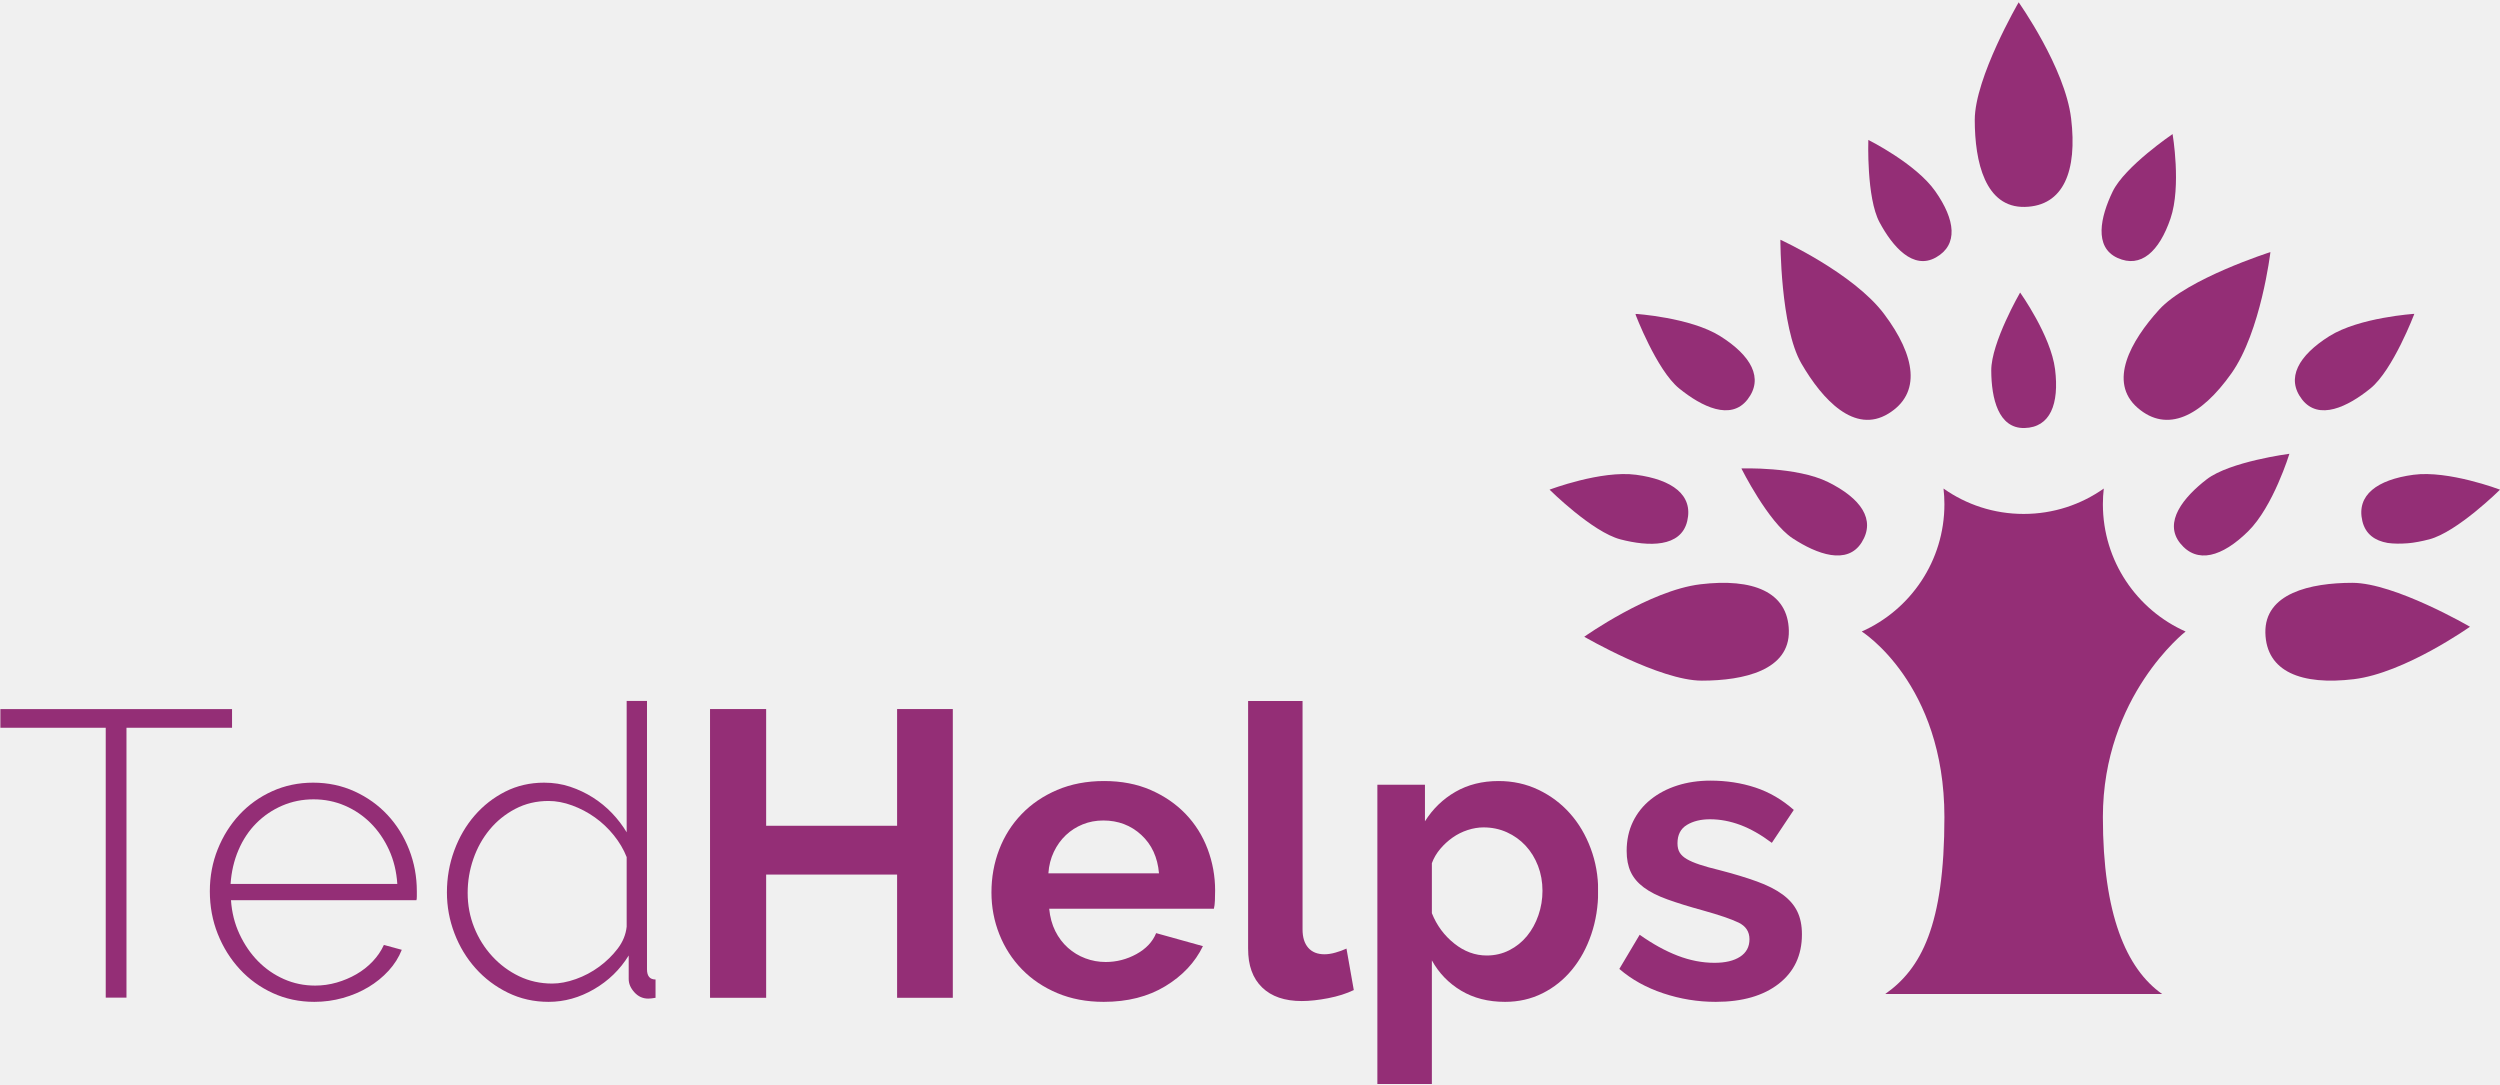
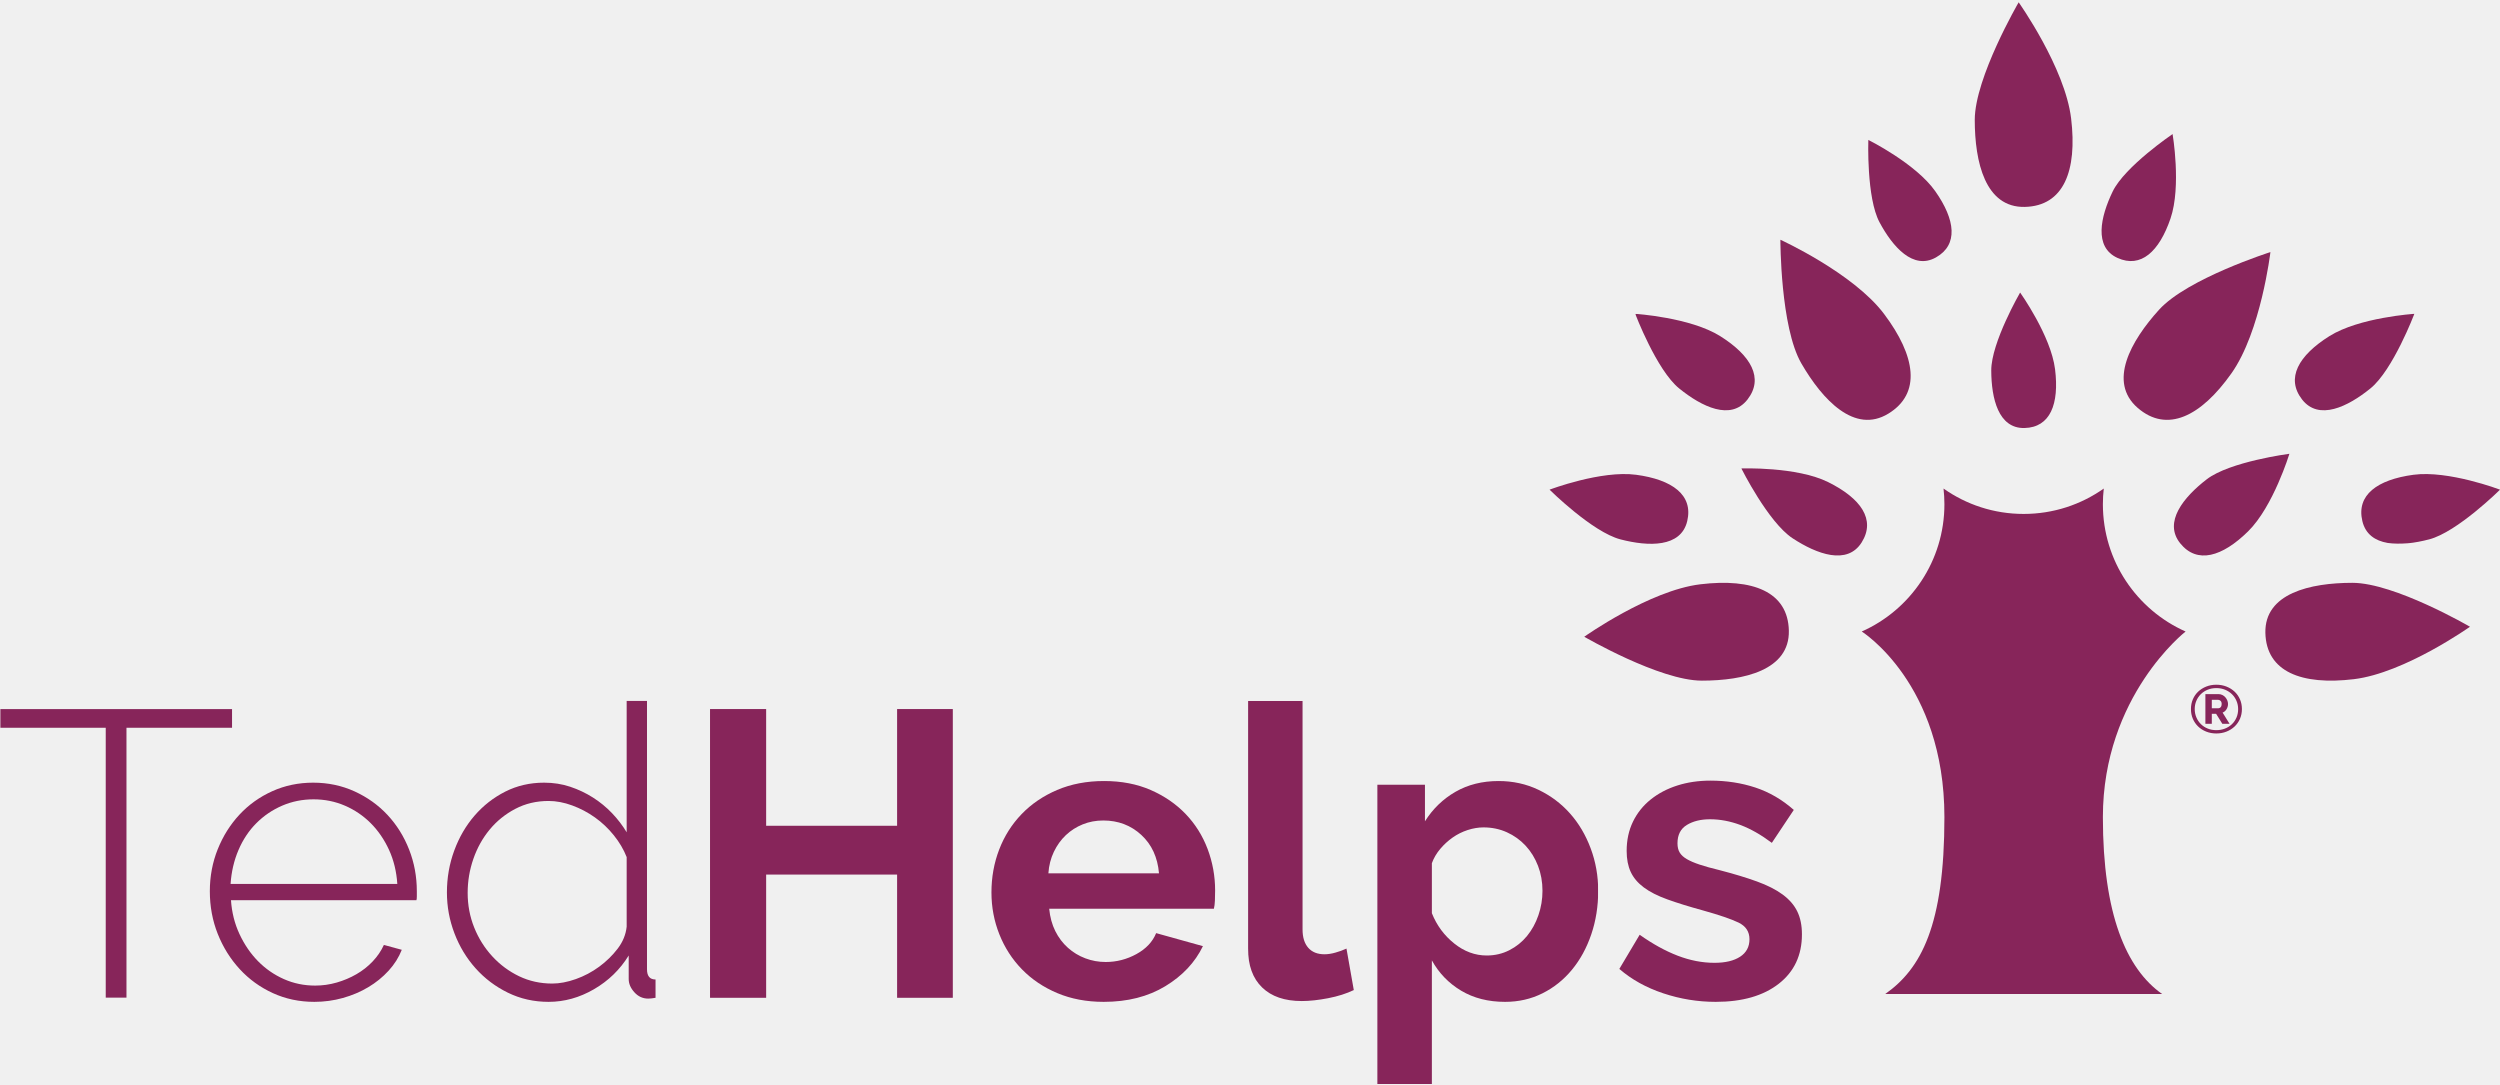
<svg xmlns="http://www.w3.org/2000/svg" xmlns:xlink="http://www.w3.org/1999/xlink" width="385px" height="167px" viewBox="0 0 385 167" version="1.1">
  <defs>
    <polygon id="path-1" points="0.06 44.66 0.06 0.194 35.76 0.194 35.76 44.66" />
    <polygon id="path-3" points="54.122 59.94 0.201 59.94 0.201 0.942 54.122 0.942" />
    <polygon id="path-5" points="134.005 0.33 134.005 35.747 0.826 35.747 0.826 0.33 134.005 0.33" />
  </defs>
  <g id="Page-1" stroke="none" stroke-width="1" fill="none" fill-rule="evenodd">
-     <g id="TedHelps_logo_liggande">
+     <g id="TedHelps_logo_liggande_nyCMYK">
      <g id="Group-3" transform="translate(0, 109)">
        <mask id="mask-2" fill="white">
          <use xlink:href="#path-1" />
        </mask>
        <g id="Clip-2" />
-         <polyline id="Fill-1" fill="#942E76" mask="url(#mask-2)" points="35.76 3.075 19.477 3.075 19.477 44.66 16.283 44.66 16.283 3.075 0 3.075 0 0.194 35.76 0.194 35.76 3.075" />
+         <polyline id="Fill-1" fill="#87255A" mask="url(#mask-2)" points="35.76 3.075 19.477 3.075 19.477 44.66 16.283 44.66 16.283 3.075 0 3.075 0 0.194 35.76 0.194 35.76 3.075" />
      </g>
-       <path d="M61.186,136.124 C61.06,134.204 60.632,132.451 59.902,130.863 C59.171,129.277 58.232,127.91 57.084,126.762 C55.935,125.613 54.61,124.717 53.107,124.068 C51.604,123.422 49.996,123.098 48.284,123.098 C46.572,123.098 44.966,123.422 43.462,124.068 C41.959,124.717 40.634,125.613 39.486,126.762 C38.337,127.91 37.419,129.288 36.73,130.895 C36.041,132.503 35.634,134.245 35.509,136.124 L61.186,136.124 Z M48.41,154.286 C46.113,154.286 43.984,153.837 42.022,152.94 C40.059,152.042 38.358,150.811 36.918,149.245 C35.477,147.679 34.35,145.874 33.536,143.827 C32.722,141.782 32.315,139.591 32.315,137.252 C32.315,134.956 32.722,132.795 33.536,130.77 C34.35,128.745 35.467,126.971 36.886,125.446 C38.305,123.923 39.987,122.722 41.928,121.846 C43.869,120.969 45.967,120.53 48.222,120.53 C50.518,120.53 52.647,120.98 54.61,121.877 C56.572,122.775 58.263,123.985 59.683,125.509 C61.102,127.033 62.208,128.808 63.002,130.832 C63.795,132.858 64.192,134.997 64.192,137.252 C64.192,137.461 64.192,137.722 64.192,138.034 C64.192,138.348 64.17,138.546 64.129,138.63 L35.571,138.63 C35.697,140.508 36.135,142.252 36.886,143.858 C37.638,145.467 38.587,146.856 39.736,148.023 C40.884,149.192 42.21,150.111 43.713,150.779 C45.216,151.447 46.822,151.781 48.535,151.781 C49.662,151.781 50.768,151.625 51.854,151.312 C52.94,150.998 53.952,150.57 54.892,150.027 C55.831,149.485 56.666,148.828 57.397,148.055 C58.127,147.282 58.701,146.438 59.119,145.519 L61.875,146.27 C61.415,147.44 60.737,148.515 59.839,149.495 C58.941,150.477 57.898,151.322 56.708,152.031 C55.518,152.742 54.213,153.295 52.794,153.691 C51.374,154.088 49.913,154.286 48.41,154.286 L48.41,154.286 Z" id="Fill-4" fill="#942E76" />
-       <path d="M85.046,151.468 C86.174,151.468 87.384,151.239 88.678,150.779 C89.972,150.32 91.173,149.683 92.28,148.869 C93.385,148.055 94.336,147.126 95.129,146.082 C95.922,145.039 96.382,143.911 96.507,142.7 L96.507,131.991 C96.047,130.822 95.389,129.705 94.534,128.641 C93.678,127.576 92.707,126.658 91.622,125.885 C90.536,125.112 89.367,124.497 88.115,124.037 C86.863,123.578 85.651,123.349 84.483,123.349 C82.604,123.349 80.891,123.756 79.347,124.569 C77.802,125.384 76.487,126.448 75.402,127.764 C74.316,129.079 73.481,130.582 72.897,132.273 C72.311,133.964 72.02,135.707 72.02,137.502 C72.02,139.381 72.354,141.156 73.022,142.825 C73.689,144.496 74.619,145.979 75.809,147.272 C76.999,148.566 78.377,149.589 79.942,150.341 C81.508,151.092 83.209,151.468 85.046,151.468 Z M84.483,154.286 C82.228,154.286 80.14,153.816 78.22,152.877 C76.299,151.938 74.639,150.686 73.241,149.119 C71.842,147.554 70.757,145.759 69.985,143.733 C69.212,141.709 68.826,139.611 68.826,137.44 C68.826,135.185 69.201,133.035 69.953,130.989 C70.705,128.943 71.748,127.148 73.085,125.603 C74.42,124.059 75.997,122.827 77.813,121.908 C79.629,120.99 81.622,120.53 83.794,120.53 C85.213,120.53 86.55,120.739 87.802,121.156 C89.054,121.574 90.223,122.127 91.309,122.816 C92.394,123.505 93.376,124.31 94.253,125.228 C95.129,126.147 95.881,127.128 96.507,128.171 L96.507,107.942 L99.638,107.942 L99.638,149.276 C99.638,150.32 100.077,150.842 100.953,150.842 L100.953,153.66 C100.703,153.701 100.494,153.732 100.327,153.754 C100.16,153.774 99.992,153.785 99.826,153.785 C98.991,153.785 98.281,153.462 97.697,152.815 C97.112,152.168 96.82,151.489 96.82,150.779 L96.82,147.147 C95.484,149.318 93.698,151.051 91.466,152.345 C89.232,153.64 86.904,154.286 84.483,154.286 L84.483,154.286 Z" id="Fill-5" fill="#942E76" />
-       <polyline id="Fill-6" fill="#942E76" points="146.733 109.194 146.733 153.66 138.153 153.66 138.153 134.684 117.987 134.684 117.987 153.66 109.344 153.66 109.344 109.194 117.987 109.194 117.987 127.169 138.153 127.169 138.153 109.194 146.733 109.194" />
-       <path d="M178.486,134.496 C178.276,132.033 177.368,130.061 175.761,128.578 C174.154,127.097 172.201,126.355 169.906,126.355 C168.778,126.355 167.723,126.553 166.743,126.949 C165.761,127.347 164.895,127.899 164.144,128.609 C163.392,129.319 162.776,130.175 162.296,131.177 C161.816,132.179 161.534,133.285 161.451,134.496 L178.486,134.496 Z M169.968,154.286 C167.338,154.286 164.958,153.837 162.828,152.94 C160.699,152.042 158.883,150.821 157.38,149.276 C155.877,147.731 154.719,145.937 153.904,143.89 C153.09,141.845 152.683,139.694 152.683,137.44 C152.683,135.102 153.079,132.899 153.873,130.832 C154.666,128.766 155.814,126.949 157.318,125.384 C158.821,123.818 160.646,122.576 162.797,121.657 C164.947,120.739 167.358,120.279 170.031,120.279 C172.702,120.279 175.093,120.739 177.201,121.657 C179.309,122.576 181.105,123.809 182.588,125.353 C184.069,126.898 185.196,128.693 185.969,130.738 C186.741,132.784 187.128,134.914 187.128,137.126 C187.128,137.67 187.117,138.191 187.096,138.692 C187.075,139.193 187.023,139.611 186.94,139.944 L161.576,139.944 C161.701,141.239 162.014,142.387 162.515,143.389 C163.016,144.391 163.663,145.247 164.457,145.957 C165.25,146.667 166.148,147.209 167.15,147.585 C168.152,147.961 169.195,148.148 170.281,148.148 C171.95,148.148 173.527,147.741 175.01,146.928 C176.491,146.113 177.504,145.039 178.047,143.702 L185.249,145.706 C184.038,148.211 182.107,150.269 179.456,151.875 C176.804,153.482 173.641,154.286 169.968,154.286 L169.968,154.286 Z" id="Fill-7" fill="#942E76" />
+       <path d="M61.186,136.124 C61.06,134.204 60.632,132.451 59.902,130.863 C59.171,129.277 58.232,127.91 57.084,126.762 C55.935,125.613 54.61,124.717 53.107,124.068 C51.604,123.422 49.996,123.098 48.284,123.098 C46.572,123.098 44.966,123.422 43.462,124.068 C41.959,124.717 40.634,125.613 39.486,126.762 C38.337,127.91 37.419,129.288 36.73,130.895 C36.041,132.503 35.634,134.245 35.509,136.124 L61.186,136.124 Z M48.41,154.286 C46.113,154.286 43.984,153.837 42.022,152.94 C40.059,152.042 38.358,150.811 36.918,149.245 C35.477,147.679 34.35,145.874 33.536,143.827 C32.722,141.782 32.315,139.591 32.315,137.252 C32.315,134.956 32.722,132.795 33.536,130.77 C34.35,128.745 35.467,126.971 36.886,125.446 C38.305,123.923 39.987,122.722 41.928,121.846 C43.869,120.969 45.967,120.53 48.222,120.53 C50.518,120.53 52.647,120.98 54.61,121.877 C56.572,122.775 58.263,123.985 59.683,125.509 C61.102,127.033 62.208,128.808 63.002,130.832 C63.795,132.858 64.192,134.997 64.192,137.252 C64.192,137.461 64.192,137.722 64.192,138.034 C64.192,138.348 64.17,138.546 64.129,138.63 L35.571,138.63 C35.697,140.508 36.135,142.252 36.886,143.858 C37.638,145.467 38.587,146.856 39.736,148.023 C40.884,149.192 42.21,150.111 43.713,150.779 C45.216,151.447 46.822,151.781 48.535,151.781 C49.662,151.781 50.768,151.625 51.854,151.312 C52.94,150.998 53.952,150.57 54.892,150.027 C55.831,149.485 56.666,148.828 57.397,148.055 C58.127,147.282 58.701,146.438 59.119,145.519 L61.875,146.27 C61.415,147.44 60.737,148.515 59.839,149.495 C58.941,150.477 57.898,151.322 56.708,152.031 C55.518,152.742 54.213,153.295 52.794,153.691 C51.374,154.088 49.913,154.286 48.41,154.286 L48.41,154.286 Z" id="Fill-4" fill="#87255A" />
+       <path d="M85.046,151.468 C86.174,151.468 87.384,151.239 88.678,150.779 C89.972,150.32 91.173,149.683 92.28,148.869 C93.385,148.055 94.336,147.126 95.129,146.082 C95.922,145.039 96.382,143.911 96.507,142.7 L96.507,131.991 C96.047,130.822 95.389,129.705 94.534,128.641 C93.678,127.576 92.707,126.658 91.622,125.885 C90.536,125.112 89.367,124.497 88.115,124.037 C86.863,123.578 85.651,123.349 84.483,123.349 C82.604,123.349 80.891,123.756 79.347,124.569 C77.802,125.384 76.487,126.448 75.402,127.764 C74.316,129.079 73.481,130.582 72.897,132.273 C72.311,133.964 72.02,135.707 72.02,137.502 C72.02,139.381 72.354,141.156 73.022,142.825 C73.689,144.496 74.619,145.979 75.809,147.272 C76.999,148.566 78.377,149.589 79.942,150.341 C81.508,151.092 83.209,151.468 85.046,151.468 Z M84.483,154.286 C82.228,154.286 80.14,153.816 78.22,152.877 C76.299,151.938 74.639,150.686 73.241,149.119 C71.842,147.554 70.757,145.759 69.985,143.733 C69.212,141.709 68.826,139.611 68.826,137.44 C68.826,135.185 69.201,133.035 69.953,130.989 C70.705,128.943 71.748,127.148 73.085,125.603 C74.42,124.059 75.997,122.827 77.813,121.908 C79.629,120.99 81.622,120.53 83.794,120.53 C85.213,120.53 86.55,120.739 87.802,121.156 C89.054,121.574 90.223,122.127 91.309,122.816 C92.394,123.505 93.376,124.31 94.253,125.228 C95.129,126.147 95.881,127.128 96.507,128.171 L96.507,107.942 L99.638,107.942 L99.638,149.276 C99.638,150.32 100.077,150.842 100.953,150.842 L100.953,153.66 C100.703,153.701 100.494,153.732 100.327,153.754 C100.16,153.774 99.992,153.785 99.826,153.785 C98.991,153.785 98.281,153.462 97.697,152.815 C97.112,152.168 96.82,151.489 96.82,150.779 L96.82,147.147 C95.484,149.318 93.698,151.051 91.466,152.345 C89.232,153.64 86.904,154.286 84.483,154.286 L84.483,154.286 Z" id="Fill-5" fill="#87255A" />
+       <polyline id="Fill-6" fill="#87255A" points="146.733 109.194 146.733 153.66 138.153 153.66 138.153 134.684 117.987 134.684 117.987 153.66 109.344 153.66 109.344 109.194 117.987 109.194 117.987 127.169 138.153 127.169 138.153 109.194 146.733 109.194" />
+       <path d="M178.486,134.496 C178.276,132.033 177.368,130.061 175.761,128.578 C174.154,127.097 172.201,126.355 169.906,126.355 C168.778,126.355 167.723,126.553 166.743,126.949 C165.761,127.347 164.895,127.899 164.144,128.609 C163.392,129.319 162.776,130.175 162.296,131.177 C161.816,132.179 161.534,133.285 161.451,134.496 L178.486,134.496 Z M169.968,154.286 C167.338,154.286 164.958,153.837 162.828,152.94 C160.699,152.042 158.883,150.821 157.38,149.276 C155.877,147.731 154.719,145.937 153.904,143.89 C153.09,141.845 152.683,139.694 152.683,137.44 C152.683,135.102 153.079,132.899 153.873,130.832 C154.666,128.766 155.814,126.949 157.318,125.384 C158.821,123.818 160.646,122.576 162.797,121.657 C164.947,120.739 167.358,120.279 170.031,120.279 C172.702,120.279 175.093,120.739 177.201,121.657 C179.309,122.576 181.105,123.809 182.588,125.353 C184.069,126.898 185.196,128.693 185.969,130.738 C186.741,132.784 187.128,134.914 187.128,137.126 C187.128,137.67 187.117,138.191 187.096,138.692 C187.075,139.193 187.023,139.611 186.94,139.944 L161.576,139.944 C161.701,141.239 162.014,142.387 162.515,143.389 C163.016,144.391 163.663,145.247 164.457,145.957 C165.25,146.667 166.148,147.209 167.15,147.585 C168.152,147.961 169.195,148.148 170.281,148.148 C171.95,148.148 173.527,147.741 175.01,146.928 C176.491,146.113 177.504,145.039 178.047,143.702 L185.249,145.706 C184.038,148.211 182.107,150.269 179.456,151.875 C176.804,153.482 173.641,154.286 169.968,154.286 L169.968,154.286 Z" id="Fill-7" fill="#87255A" />
      <g id="Group-11" transform="translate(192, 107)">
        <mask id="mask-4" fill="white">
          <use xlink:href="#path-3" />
        </mask>
        <g id="Clip-9" />
-         <path d="M0.201,0.942 L8.593,0.942 L8.593,36.139 C8.593,37.35 8.885,38.289 9.469,38.957 C10.054,39.625 10.888,39.959 11.975,39.959 C12.476,39.959 13.029,39.876 13.634,39.708 C14.239,39.542 14.813,39.333 15.357,39.082 L16.484,45.47 C15.357,46.013 14.041,46.431 12.538,46.723 C11.035,47.014 9.678,47.161 8.468,47.161 C5.837,47.161 3.802,46.462 2.362,45.063 C0.921,43.665 0.201,41.671 0.201,39.082 L0.201,0.942" id="Fill-8" fill="#942E76" mask="url(#mask-4)" />
-         <path d="M36.962,40.147 C38.215,40.147 39.373,39.876 40.438,39.333 C41.503,38.79 42.411,38.06 43.162,37.141 C43.914,36.223 44.498,35.158 44.916,33.946 C45.333,32.736 45.542,31.483 45.542,30.19 C45.542,28.812 45.312,27.527 44.853,26.338 C44.393,25.148 43.757,24.114 42.943,23.237 C42.129,22.36 41.168,21.672 40.062,21.171 C38.955,20.67 37.755,20.419 36.461,20.419 C35.668,20.419 34.853,20.555 34.019,20.826 C33.183,21.099 32.411,21.483 31.701,21.984 C30.991,22.486 30.355,23.071 29.791,23.738 C29.228,24.407 28.799,25.138 28.508,25.931 L28.508,33.634 C29.259,35.513 30.407,37.068 31.952,38.299 C33.496,39.531 35.166,40.147 36.962,40.147 Z M39.781,47.286 C37.191,47.286 34.936,46.712 33.017,45.564 C31.096,44.416 29.593,42.861 28.508,40.898 L28.508,59.999 L20.115,59.999 L20.115,13.844 L27.443,13.844 L27.443,19.48 C28.653,17.56 30.219,16.046 32.14,14.94 C34.06,13.834 36.273,13.279 38.778,13.279 C40.991,13.279 43.037,13.729 44.916,14.626 C46.795,15.524 48.412,16.735 49.769,18.259 C51.126,19.783 52.19,21.578 52.963,23.645 C53.736,25.711 54.122,27.894 54.122,30.19 C54.122,32.568 53.767,34.803 53.057,36.89 C52.347,38.979 51.356,40.795 50.082,42.339 C48.808,43.884 47.296,45.094 45.542,45.971 C43.788,46.848 41.867,47.286 39.781,47.286 L39.781,47.286 Z" id="Fill-10" fill="#942E76" mask="url(#mask-4)" />
+         <path d="M0.201,0.942 L8.593,0.942 L8.593,36.139 C8.593,37.35 8.885,38.289 9.469,38.957 C10.054,39.625 10.888,39.959 11.975,39.959 C12.476,39.959 13.029,39.876 13.634,39.708 C14.239,39.542 14.813,39.333 15.357,39.082 L16.484,45.47 C15.357,46.013 14.041,46.431 12.538,46.723 C11.035,47.014 9.678,47.161 8.468,47.161 C5.837,47.161 3.802,46.462 2.362,45.063 C0.921,43.665 0.201,41.671 0.201,39.082 L0.201,0.942" id="Fill-8" fill="#87255A" mask="url(#mask-4)" />
+         <path d="M36.962,40.147 C38.215,40.147 39.373,39.876 40.438,39.333 C41.503,38.79 42.411,38.06 43.162,37.141 C43.914,36.223 44.498,35.158 44.916,33.946 C45.333,32.736 45.542,31.483 45.542,30.19 C45.542,28.812 45.312,27.527 44.853,26.338 C44.393,25.148 43.757,24.114 42.943,23.237 C42.129,22.36 41.168,21.672 40.062,21.171 C38.955,20.67 37.755,20.419 36.461,20.419 C35.668,20.419 34.853,20.555 34.019,20.826 C33.183,21.099 32.411,21.483 31.701,21.984 C30.991,22.486 30.355,23.071 29.791,23.738 C29.228,24.407 28.799,25.138 28.508,25.931 L28.508,33.634 C29.259,35.513 30.407,37.068 31.952,38.299 C33.496,39.531 35.166,40.147 36.962,40.147 Z M39.781,47.286 C37.191,47.286 34.936,46.712 33.017,45.564 C31.096,44.416 29.593,42.861 28.508,40.898 L28.508,59.999 L20.115,59.999 L20.115,13.844 L27.443,13.844 L27.443,19.48 C28.653,17.56 30.219,16.046 32.14,14.94 C34.06,13.834 36.273,13.279 38.778,13.279 C40.991,13.279 43.037,13.729 44.916,14.626 C46.795,15.524 48.412,16.735 49.769,18.259 C51.126,19.783 52.19,21.578 52.963,23.645 C53.736,25.711 54.122,27.894 54.122,30.19 C54.122,32.568 53.767,34.803 53.057,36.89 C52.347,38.979 51.356,40.795 50.082,42.339 C48.808,43.884 47.296,45.094 45.542,45.971 C43.788,46.848 41.867,47.286 39.781,47.286 L39.781,47.286 Z" id="Fill-10" fill="#87255A" mask="url(#mask-4)" />
      </g>
-       <path d="M264.22,154.286 C261.465,154.286 258.772,153.848 256.141,152.971 C253.511,152.094 251.257,150.842 249.378,149.214 L252.509,143.953 C254.513,145.373 256.464,146.448 258.365,147.178 C260.264,147.909 262.154,148.274 264.033,148.274 C265.702,148.274 267.017,147.961 267.978,147.335 C268.938,146.708 269.419,145.811 269.419,144.642 C269.419,143.474 268.855,142.617 267.727,142.074 C266.6,141.532 264.762,140.905 262.216,140.195 C260.087,139.611 258.271,139.047 256.767,138.504 C255.264,137.962 254.053,137.346 253.135,136.656 C252.217,135.968 251.548,135.175 251.131,134.276 C250.713,133.38 250.505,132.304 250.505,131.052 C250.505,129.382 250.828,127.879 251.475,126.542 C252.122,125.207 253.031,124.068 254.2,123.129 C255.368,122.19 256.736,121.47 258.302,120.969 C259.867,120.468 261.568,120.217 263.406,120.217 C265.869,120.217 268.176,120.572 270.327,121.281 C272.476,121.992 274.449,123.14 276.245,124.727 L272.863,129.799 C271.192,128.547 269.575,127.629 268.009,127.043 C266.444,126.459 264.887,126.167 263.344,126.167 C261.924,126.167 260.734,126.459 259.774,127.043 C258.813,127.629 258.333,128.568 258.333,129.861 C258.333,130.447 258.448,130.927 258.678,131.302 C258.907,131.678 259.273,132.013 259.774,132.304 C260.275,132.597 260.932,132.879 261.746,133.149 C262.561,133.422 263.573,133.703 264.784,133.995 C267.038,134.58 268.97,135.164 270.577,135.749 C272.184,136.334 273.499,137.001 274.522,137.753 C275.545,138.504 276.297,139.371 276.777,140.352 C277.257,141.333 277.498,142.513 277.498,143.89 C277.498,147.106 276.307,149.642 273.928,151.499 C271.548,153.357 268.311,154.286 264.22,154.286" id="Fill-12" fill="#942E76" />
-       <path d="M290.317,153.081 C295.838,149.197 299.44,142.556 299.44,125.834 C299.44,105.204 286.709,97.254 286.709,97.254 C294.209,93.919 299.44,86.392 299.44,77.647 C299.44,76.83 299.391,76.025 299.303,75.235 C302.795,77.703 307.05,79.146 311.641,79.146 C316.234,79.146 320.489,77.703 323.981,75.235 C323.892,76.025 323.844,76.83 323.844,77.647 C323.844,86.392 329.075,93.919 336.582,97.254 C336.582,97.254 323.844,107.158 323.844,125.834 C323.844,140.818 327.453,149.197 332.973,153.081 L290.317,153.081" id="Fill-13" fill="#942E76" />
-       <path d="M311.778,65.915 C307.75,66.014 306.666,61.355 306.654,57.055 C306.642,52.754 311.099,45.051 311.099,45.051 C311.099,45.051 315.841,51.694 316.48,56.873 C317.14,62.224 315.743,65.818 311.778,65.915" id="Fill-14" fill="#942E76" />
-       <path d="M298.137,39.643 C294.629,41.624 291.48,38.023 289.447,34.233 C287.414,30.443 287.724,21.549 287.724,21.549 C287.724,21.549 295.034,25.182 298.034,29.452 C301.133,33.863 301.59,37.692 298.137,39.643" id="Fill-15" fill="#942E76" />
-       <g id="Group-19" transform="translate(304, 0)" fill="#942E76">
+       <path d="M264.22,154.286 C261.465,154.286 258.772,153.848 256.141,152.971 C253.511,152.094 251.257,150.842 249.378,149.214 L252.509,143.953 C254.513,145.373 256.464,146.448 258.365,147.178 C260.264,147.909 262.154,148.274 264.033,148.274 C265.702,148.274 267.017,147.961 267.978,147.335 C268.938,146.708 269.419,145.811 269.419,144.642 C269.419,143.474 268.855,142.617 267.727,142.074 C266.6,141.532 264.762,140.905 262.216,140.195 C260.087,139.611 258.271,139.047 256.767,138.504 C255.264,137.962 254.053,137.346 253.135,136.656 C252.217,135.968 251.548,135.175 251.131,134.276 C250.713,133.38 250.505,132.304 250.505,131.052 C250.505,129.382 250.828,127.879 251.475,126.542 C252.122,125.207 253.031,124.068 254.2,123.129 C255.368,122.19 256.736,121.47 258.302,120.969 C259.867,120.468 261.568,120.217 263.406,120.217 C265.869,120.217 268.176,120.572 270.327,121.281 C272.476,121.992 274.449,123.14 276.245,124.727 L272.863,129.799 C271.192,128.547 269.575,127.629 268.009,127.043 C266.444,126.459 264.887,126.167 263.344,126.167 C261.924,126.167 260.734,126.459 259.774,127.043 C258.813,127.629 258.333,128.568 258.333,129.861 C258.333,130.447 258.448,130.927 258.678,131.302 C258.907,131.678 259.273,132.013 259.774,132.304 C260.275,132.597 260.932,132.879 261.746,133.149 C262.561,133.422 263.573,133.703 264.784,133.995 C267.038,134.58 268.97,135.164 270.577,135.749 C272.184,136.334 273.499,137.001 274.522,137.753 C275.545,138.504 276.297,139.371 276.777,140.352 C277.257,141.333 277.498,142.513 277.498,143.89 C277.498,147.106 276.307,149.642 273.928,151.499 C271.548,153.357 268.311,154.286 264.22,154.286" id="Fill-12" fill="#87255A" />
+       <path d="M290.317,153.081 C295.838,149.197 299.44,142.556 299.44,125.834 C299.44,105.204 286.709,97.254 286.709,97.254 C294.209,93.919 299.44,86.392 299.44,77.647 C299.44,76.83 299.391,76.025 299.303,75.235 C302.795,77.703 307.05,79.146 311.641,79.146 C316.234,79.146 320.489,77.703 323.981,75.235 C323.892,76.025 323.844,76.83 323.844,77.647 C323.844,86.392 329.075,93.919 336.582,97.254 C336.582,97.254 323.844,107.158 323.844,125.834 C323.844,140.818 327.453,149.197 332.973,153.081 L290.317,153.081" id="Fill-13" fill="#87255A" />
+       <path d="M311.778,65.915 C307.75,66.014 306.666,61.355 306.654,57.055 C306.642,52.754 311.099,45.051 311.099,45.051 C311.099,45.051 315.841,51.694 316.48,56.873 C317.14,62.224 315.743,65.818 311.778,65.915" id="Fill-14" fill="#87255A" />
+       <path d="M298.137,39.643 C294.629,41.624 291.48,38.023 289.447,34.233 C287.414,30.443 287.724,21.549 287.724,21.549 C287.724,21.549 295.034,25.182 298.034,29.452 C301.133,33.863 301.59,37.692 298.137,39.643" id="Fill-15" fill="#87255A" />
+       <g id="Group-19" transform="translate(304, 0)" fill="#87255A">
        <path d="M22.09,39.718 C18.423,38.05 19.478,33.385 21.343,29.51 C23.208,25.635 30.579,20.646 30.579,20.646 C30.579,20.646 31.948,28.692 30.264,33.632 C28.525,38.734 25.701,41.359 22.09,39.718" id="Fill-16" />
        <path d="M7.813,31.864 C1.732,31.996 0.113,24.959 0.113,18.465 C0.113,11.971 6.875,0.357 6.875,0.357 C6.875,0.357 14.007,10.408 14.951,18.23 C15.926,26.313 13.801,31.734 7.813,31.864" id="Fill-18" />
      </g>
-       <path d="M275.483,97.119 C275.615,103.2 268.578,104.819 262.084,104.819 C255.59,104.819 243.976,98.058 243.976,98.058 C243.976,98.058 254.027,90.926 261.849,89.981 C269.931,89.007 275.353,91.132 275.483,97.119" id="Fill-20" fill="#942E76" />
-       <path d="M290.797,63.706 C285.601,66.87 280.672,61.595 277.414,55.977 C274.157,50.358 274.18,36.92 274.18,36.92 C274.18,36.92 285.392,42.038 290.133,48.331 C295.03,54.834 295.911,60.59 290.797,63.706" id="Fill-21" fill="#942E76" />
-       <path d="M329.203,62.814 C324.604,58.832 328.126,52.527 332.483,47.712 C336.84,42.896 349.645,38.821 349.645,38.821 C349.645,38.821 348.19,51.061 343.642,57.494 C338.943,64.141 333.729,66.735 329.203,62.814" id="Fill-22" fill="#942E76" />
-       <path d="M348.868,97.455 C348.736,91.374 355.773,89.755 362.267,89.755 C368.762,89.755 380.376,96.517 380.376,96.517 C380.376,96.517 370.324,103.648 362.502,104.593 C354.42,105.567 348.999,103.442 348.868,97.455" id="Fill-23" fill="#942E76" />
-       <path d="M286.703,83.521 C284.477,87.08 279.805,85.351 276.058,82.894 C272.312,80.436 268.171,72.141 268.171,72.141 C268.171,72.141 276.669,71.829 281.538,74.245 C286.57,76.74 288.893,80.018 286.703,83.521" id="Fill-24" fill="#942E76" />
-       <path d="M259.834,80.247 C258.867,84.331 253.886,84.192 249.55,83.064 C245.214,81.938 238.632,75.408 238.632,75.408 C238.632,75.408 246.581,72.39 251.968,73.116 C257.534,73.867 260.785,76.227 259.834,80.247" id="Fill-25" fill="#942E76" />
+       <path d="M275.483,97.119 C275.615,103.2 268.578,104.819 262.084,104.819 C255.59,104.819 243.976,98.058 243.976,98.058 C243.976,98.058 254.027,90.926 261.849,89.981 C269.931,89.007 275.353,91.132 275.483,97.119" id="Fill-20" fill="#87255A" />
+       <path d="M290.797,63.706 C285.601,66.87 280.672,61.595 277.414,55.977 C274.157,50.358 274.18,36.92 274.18,36.92 C274.18,36.92 285.392,42.038 290.133,48.331 C295.03,54.834 295.911,60.59 290.797,63.706" id="Fill-21" fill="#87255A" />
+       <path d="M329.203,62.814 C324.604,58.832 328.126,52.527 332.483,47.712 C336.84,42.896 349.645,38.821 349.645,38.821 C349.645,38.821 348.19,51.061 343.642,57.494 C338.943,64.141 333.729,66.735 329.203,62.814" id="Fill-22" fill="#87255A" />
+       <path d="M348.868,97.455 C348.736,91.374 355.773,89.755 362.267,89.755 C368.762,89.755 380.376,96.517 380.376,96.517 C380.376,96.517 370.324,103.648 362.502,104.593 C354.42,105.567 348.999,103.442 348.868,97.455" id="Fill-23" fill="#87255A" />
+       <path d="M286.703,83.521 C284.477,87.08 279.805,85.351 276.058,82.894 C272.312,80.436 268.171,72.141 268.171,72.141 C268.171,72.141 276.669,71.829 281.538,74.245 C286.57,76.74 288.893,80.018 286.703,83.521" id="Fill-24" fill="#87255A" />
+       <path d="M259.834,80.247 C258.867,84.331 253.886,84.192 249.55,83.064 C245.214,81.938 238.632,75.408 238.632,75.408 C238.632,75.408 246.581,72.39 251.968,73.116 C257.534,73.867 260.785,76.227 259.834,80.247" id="Fill-25" fill="#87255A" />
      <g id="Group-29" transform="translate(251, 48)">
        <mask id="mask-6" fill="white">
          <use xlink:href="#path-5" />
        </mask>
        <g id="Clip-27" />
-         <path d="M18.121,13.515 C15.55,16.832 11.074,14.643 7.594,11.821 C4.113,9 0.826,0.33 0.826,0.33 C0.826,0.33 9.312,0.874 13.914,3.767 C18.67,6.755 20.652,10.249 18.121,13.515" id="Fill-26" fill="#942E76" mask="url(#mask-6)" />
-         <path d="M112.803,32.247 C113.77,36.331 118.751,36.192 123.087,35.064 C127.424,33.938 134.006,27.408 134.006,27.408 C134.006,27.408 126.056,24.39 120.669,25.116 C115.103,25.867 111.851,28.227 112.803,32.247" id="Fill-28" fill="#942E76" mask="url(#mask-6)" />
+         <path d="M18.121,13.515 C15.55,16.832 11.074,14.643 7.594,11.821 C4.113,9 0.826,0.33 0.826,0.33 C0.826,0.33 9.312,0.874 13.914,3.767 C18.67,6.755 20.652,10.249 18.121,13.515" id="Fill-26" fill="#87255A" mask="url(#mask-6)" />
+         <path d="M112.803,32.247 C113.77,36.331 118.751,36.192 123.087,35.064 C127.424,33.938 134.006,27.408 134.006,27.408 C134.006,27.408 126.056,24.39 120.669,25.116 C115.103,25.867 111.851,28.227 112.803,32.247" id="Fill-28" fill="#87255A" mask="url(#mask-6)" />
      </g>
-       <path d="M354.516,61.515 C357.088,64.832 361.562,62.643 365.044,59.821 C368.524,57 371.811,48.33 371.811,48.33 C371.811,48.33 363.325,48.874 358.722,51.767 C353.968,54.755 351.985,58.249 354.516,61.515" id="Fill-30" fill="#942E76" />
-       <path d="M335.756,83.673 C333.12,80.406 336.282,76.556 339.829,73.819 C343.376,71.082 352.569,69.881 352.569,69.881 C352.569,69.881 350.085,78.013 346.211,81.825 C342.207,85.764 338.349,86.889 335.756,83.673" id="Fill-31" fill="#942E76" />
+       <path d="M354.516,61.515 C357.088,64.832 361.562,62.643 365.044,59.821 C368.524,57 371.811,48.33 371.811,48.33 C371.811,48.33 363.325,48.874 358.722,51.767 C353.968,54.755 351.985,58.249 354.516,61.515" id="Fill-30" fill="#87255A" />
+       <path d="M335.756,83.673 C333.12,80.406 336.282,76.556 339.829,73.819 C343.376,71.082 352.569,69.881 352.569,69.881 C352.569,69.881 350.085,78.013 346.211,81.825 C342.207,85.764 338.349,86.889 335.756,83.673" id="Fill-31" fill="#87255A" />
+       <path d="M341.574,109.075 C341.748,109.075 341.885,109.019 341.985,108.904 C342.086,108.79 342.136,108.629 342.136,108.421 C342.136,108.199 342.079,108.034 341.965,107.927 C341.849,107.819 341.713,107.766 341.553,107.766 L340.618,107.766 L340.618,109.075 L341.574,109.075 Z M339.63,106.893 L341.657,106.893 C341.865,106.893 342.059,106.938 342.24,107.027 C342.42,107.117 342.574,107.235 342.702,107.381 C342.831,107.526 342.931,107.69 343.004,107.869 C343.077,108.05 343.113,108.233 343.113,108.421 C343.113,108.705 343.037,108.972 342.885,109.221 C342.732,109.471 342.531,109.644 342.281,109.741 L343.352,111.467 L342.24,111.467 L341.283,109.928 L340.618,109.928 L340.618,111.467 L339.63,111.467 L339.63,106.893 Z M341.314,112.444 C341.786,112.444 342.225,112.364 342.635,112.205 C343.044,112.046 343.399,111.824 343.7,111.54 C344.002,111.256 344.239,110.914 344.413,110.516 C344.586,110.117 344.673,109.683 344.673,109.211 C344.673,108.753 344.588,108.327 344.418,107.932 C344.248,107.537 344.014,107.193 343.716,106.902 C343.418,106.611 343.064,106.383 342.656,106.217 C342.247,106.05 341.8,105.967 341.314,105.967 C340.829,105.967 340.384,106.05 339.978,106.217 C339.573,106.383 339.222,106.611 338.928,106.902 C338.634,107.193 338.403,107.535 338.237,107.927 C338.07,108.318 337.987,108.739 337.987,109.19 C337.987,109.648 338.07,110.073 338.237,110.469 C338.403,110.864 338.634,111.209 338.928,111.503 C339.222,111.798 339.573,112.028 339.978,112.194 C340.384,112.361 340.829,112.444 341.314,112.444 Z M341.314,112.954 C340.753,112.954 340.233,112.858 339.755,112.668 C339.276,112.478 338.862,112.214 338.512,111.878 C338.162,111.541 337.89,111.145 337.696,110.688 C337.502,110.23 337.405,109.731 337.405,109.19 C337.405,108.656 337.502,108.161 337.696,107.703 C337.89,107.246 338.162,106.851 338.512,106.518 C338.862,106.186 339.276,105.924 339.755,105.733 C340.233,105.542 340.753,105.447 341.314,105.447 C341.876,105.447 342.397,105.542 342.879,105.733 C343.361,105.924 343.778,106.186 344.132,106.518 C344.485,106.851 344.761,107.246 344.959,107.703 C345.156,108.161 345.255,108.656 345.255,109.19 C345.255,109.731 345.156,110.23 344.959,110.688 C344.761,111.145 344.485,111.541 344.132,111.878 C343.778,112.214 343.361,112.478 342.879,112.668 C342.397,112.858 341.876,112.954 341.314,112.954 L341.314,112.954 Z" id="Fill-32" fill="#87255A" />
    </g>
  </g>
</svg>
